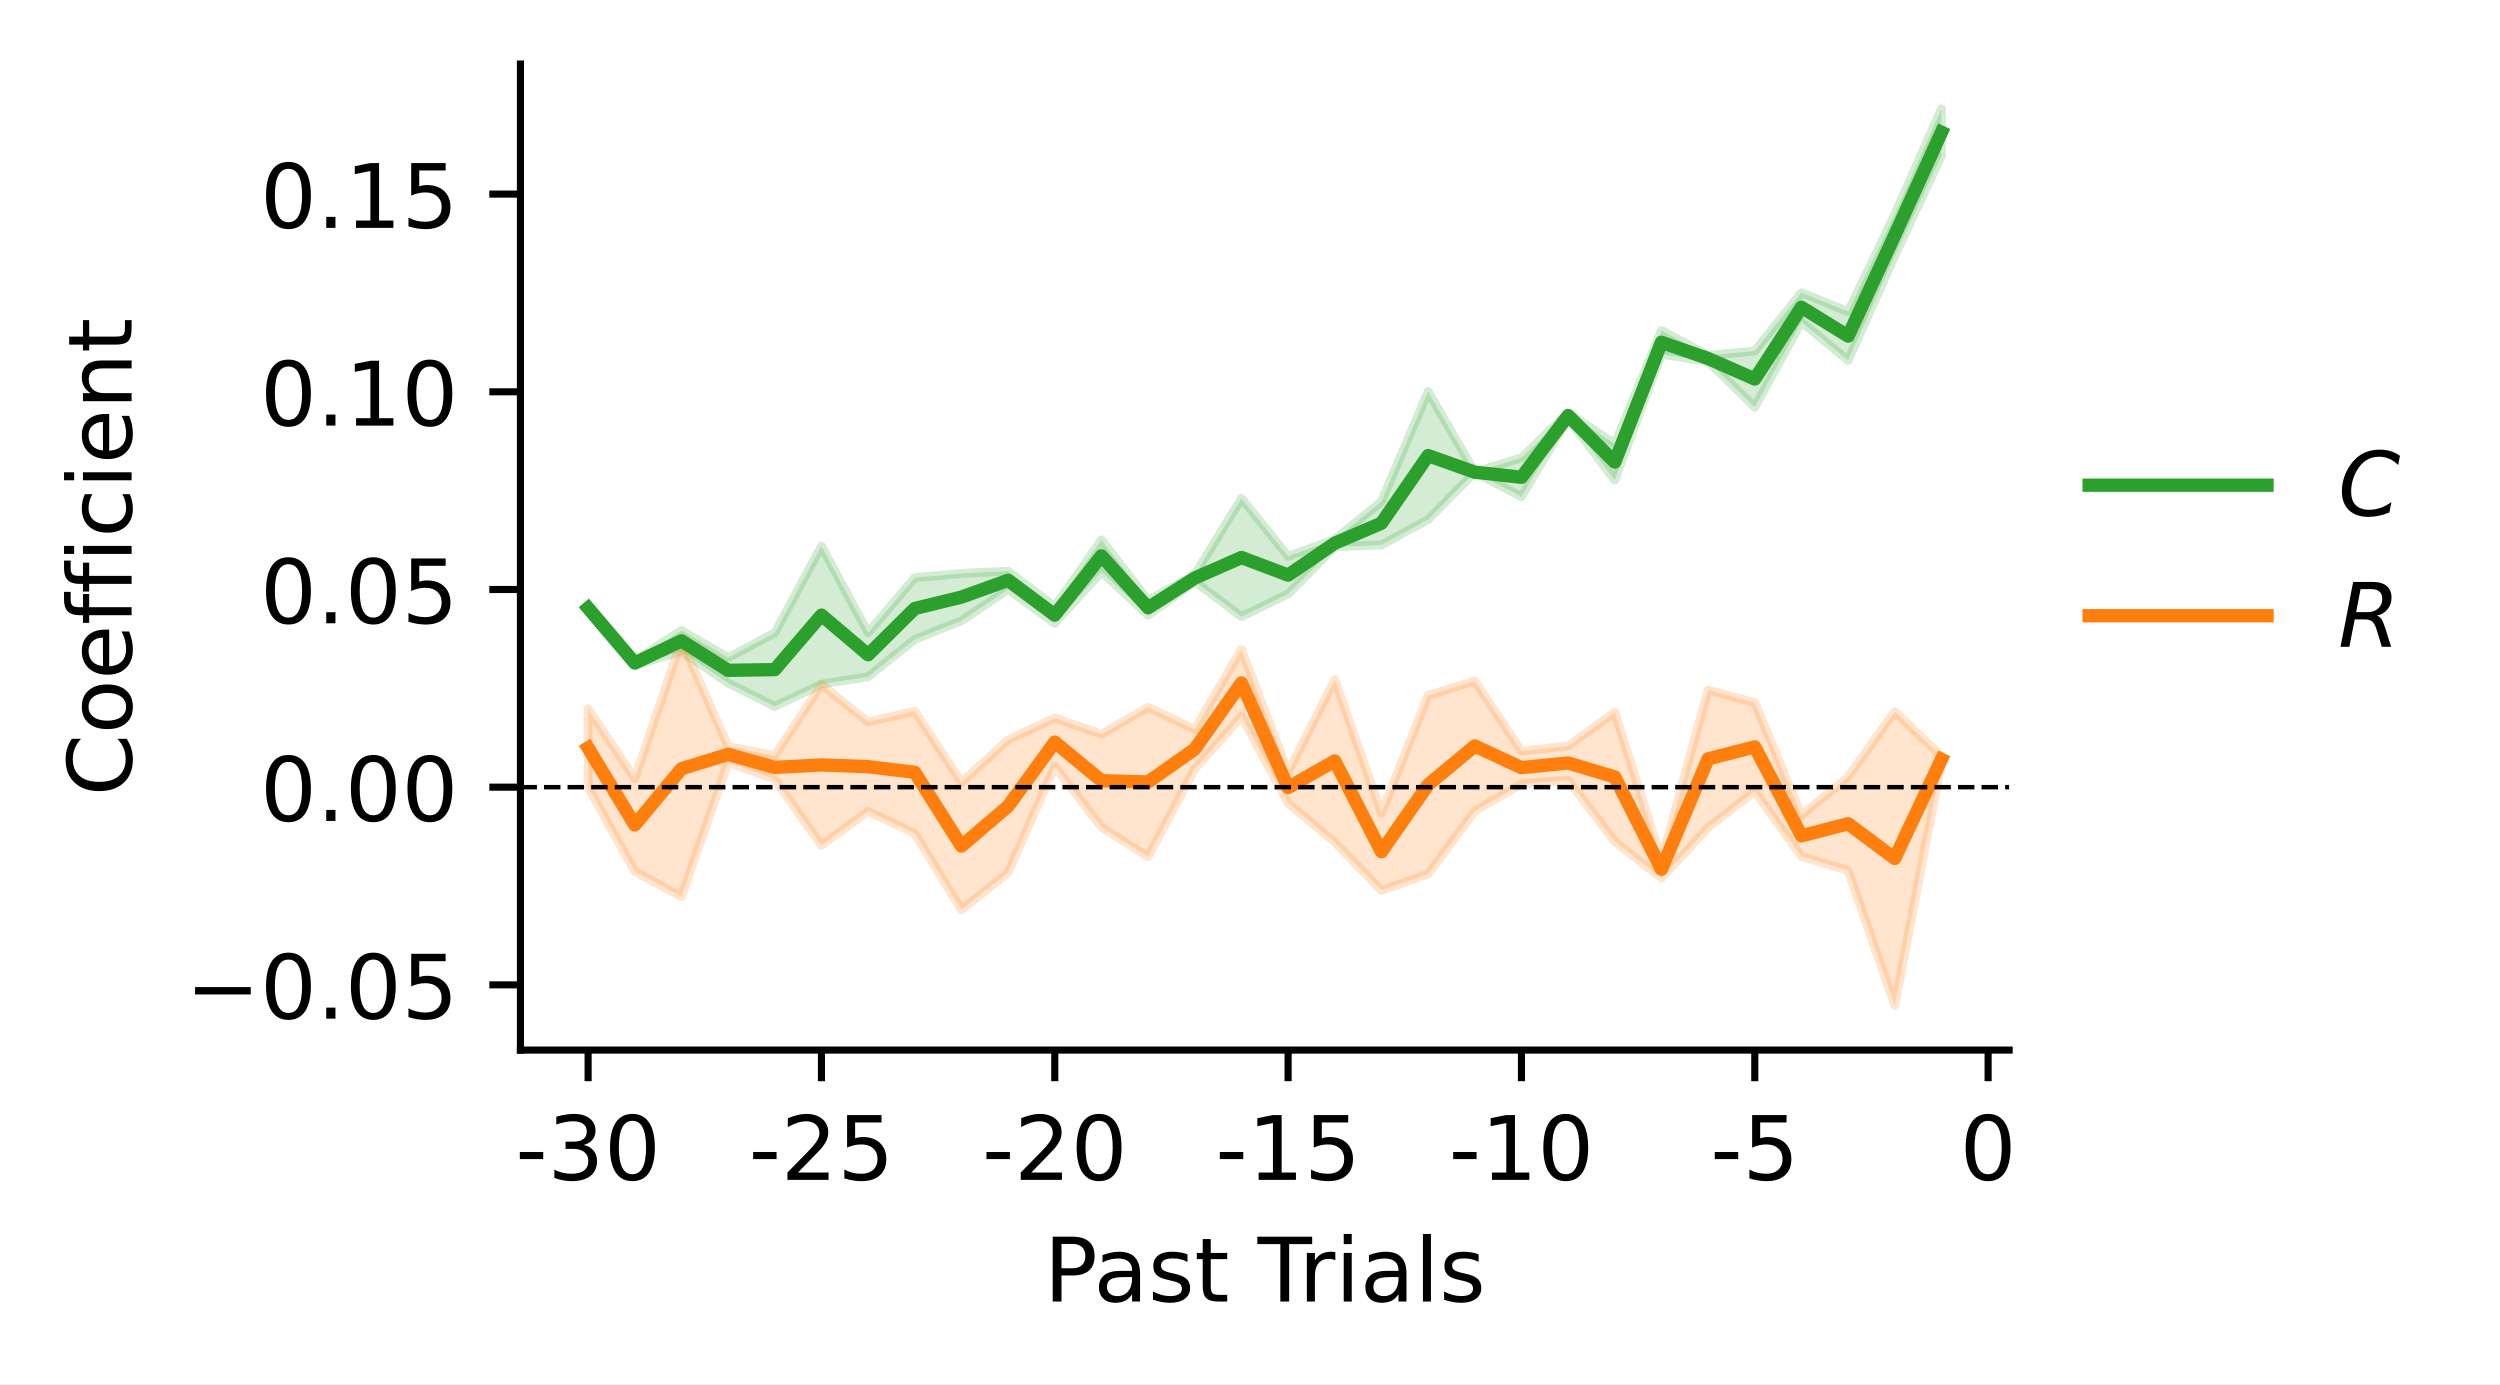
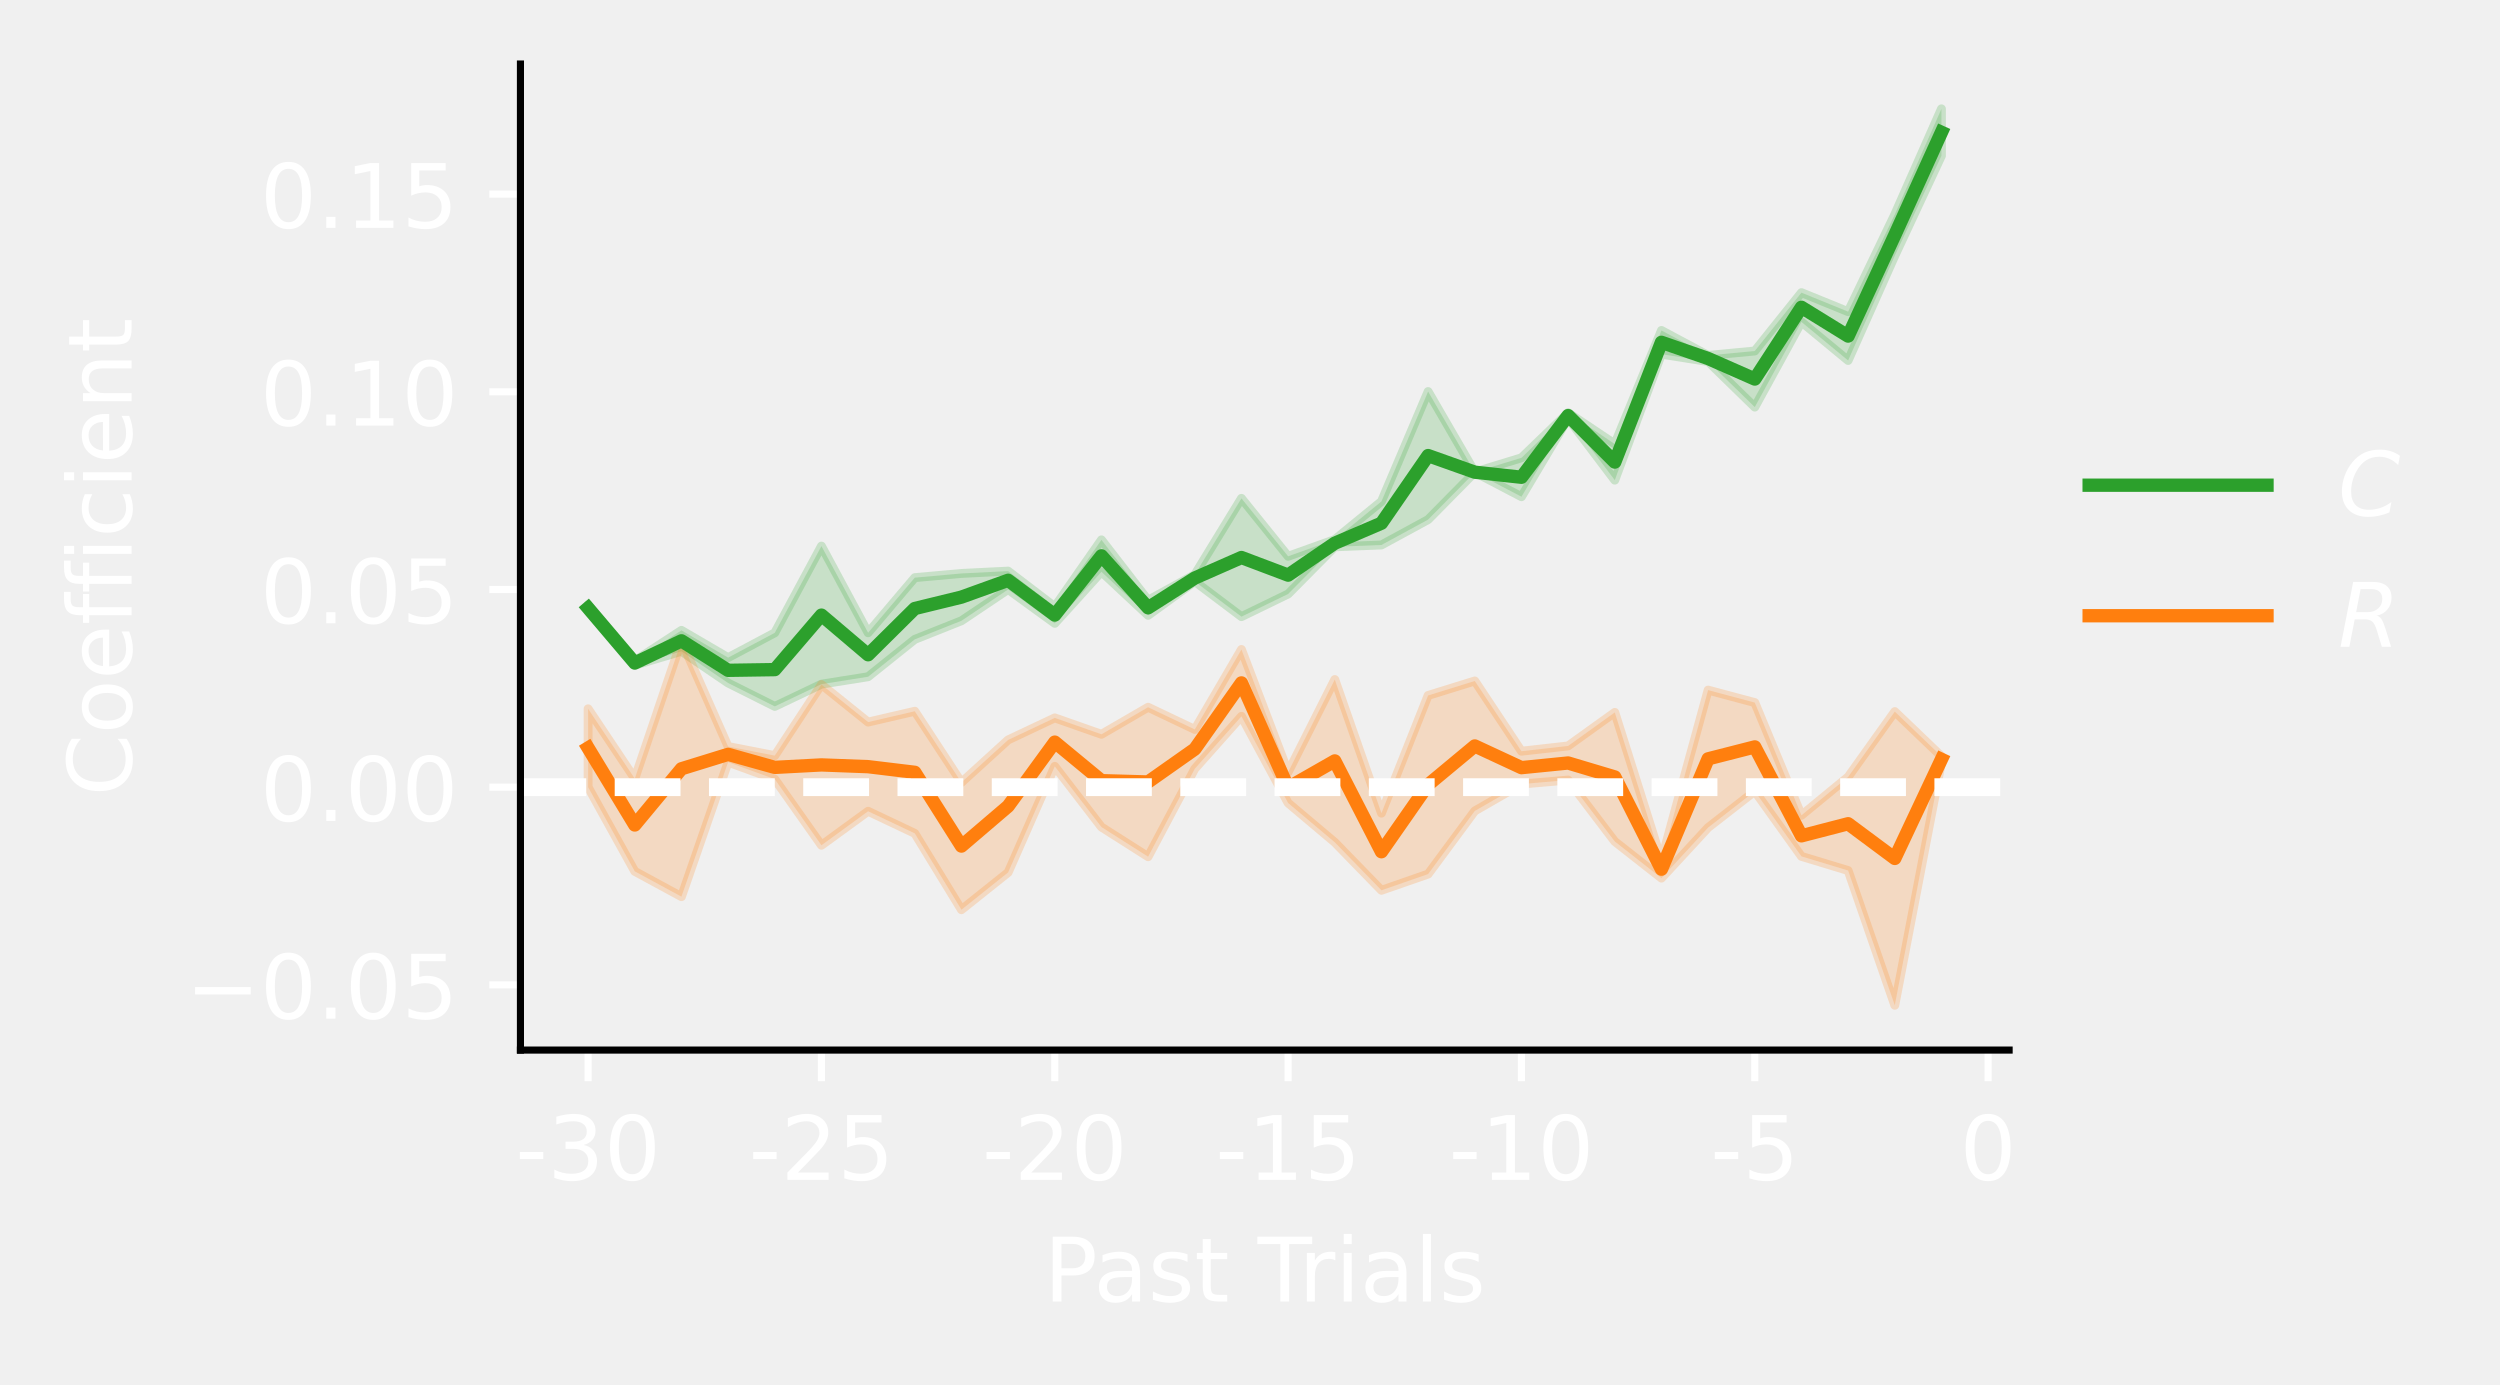
<svg xmlns="http://www.w3.org/2000/svg" xmlns:xlink="http://www.w3.org/1999/xlink" width="281.123pt" height="155.636pt" viewBox="0 0 281.123 155.636" version="1.1">
  <defs>
    <style type="text/css">*{stroke-linejoin: round; stroke-linecap: butt}</style>
  </defs>
  <g id="figure_1">
    <g id="patch_1">
-       <path d="M 0 155.636  L 281.123 155.636  L 281.123 0  L 0 0  z " style="fill: #ffffff" />
+       <path d="M 0 155.636  L 281.123 155.636  L 281.123 0  L 0 0  L 0 155.636  z " style="fill: none" />
    </g>
    <g id="axes_1">
      <g id="patch_2">
-         <path d="M 58.523 118.08  L 225.923 118.08  L 225.923 7.2  L 58.523 7.2  z " style="fill: #ffffff" />
+         <path d="M 58.523 118.08  L 225.923 118.08  L 225.923 7.2  L 58.523 7.2  L 58.523 118.08  z " style="fill: none" />
      </g>
      <g id="PolyCollection_1">
        <defs>
-           <path id="m5a5752c328" d="M 66.133 -87.628  L 66.133 -86.903  L 71.38 -80.831  L 76.628 -82.399  L 81.875 -78.831  L 87.123 -76.202  L 92.371 -78.703  L 97.618 -79.539  L 102.866 -83.739  L 108.114 -85.832  L 113.361 -89.352  L 118.609 -85.542  L 123.857 -91.337  L 129.104 -86.442  L 134.352 -90.251  L 139.6 -86.294  L 144.847 -88.844  L 150.095 -94.147  L 155.343 -94.354  L 160.59 -97.208  L 165.838 -102.527  L 171.086 -99.781  L 176.333 -108.583  L 181.581 -101.645  L 186.828 -115.811  L 192.076 -114.978  L 197.324 -109.86  L 202.571 -119.435  L 207.819 -115.101  L 213.067 -126.878  L 218.314 -138.117  L 218.314 -143.396  L 218.314 -143.396  L 213.067 -131.52  L 207.819 -120.591  L 202.571 -122.727  L 197.324 -116.168  L 192.076 -115.667  L 186.828 -118.476  L 181.581 -105.707  L 176.333 -109.225  L 171.086 -104.156  L 165.838 -102.552  L 160.59 -111.606  L 155.343 -99.252  L 150.095 -94.962  L 144.847 -93.082  L 139.6 -99.595  L 134.352 -91.019  L 129.104 -88.141  L 123.857 -94.928  L 118.609 -87.411  L 113.361 -91.416  L 108.114 -91.152  L 102.866 -90.679  L 97.618 -84.484  L 92.371 -94.228  L 87.123 -84.476  L 81.875 -81.686  L 76.628 -84.753  L 71.38 -81.331  L 66.133 -87.628  z " style="stroke: #2ca02c; stroke-opacity: 0.2" />
+           <path id="mff88e690e6" d="M 66.133 -87.628  L 66.133 -86.903  L 71.38 -80.831  L 76.628 -82.399  L 81.875 -78.831  L 87.123 -76.202  L 92.371 -78.703  L 97.618 -79.539  L 102.866 -83.739  L 108.114 -85.832  L 113.361 -89.352  L 118.609 -85.542  L 123.857 -91.337  L 129.104 -86.442  L 134.352 -90.251  L 139.6 -86.294  L 144.847 -88.844  L 150.095 -94.147  L 155.343 -94.354  L 160.59 -97.208  L 165.838 -102.527  L 171.086 -99.781  L 176.333 -108.583  L 181.581 -101.645  L 186.828 -115.811  L 192.076 -114.978  L 197.324 -109.86  L 202.571 -119.435  L 207.819 -115.101  L 213.067 -126.878  L 218.314 -138.117  L 218.314 -143.396  L 218.314 -143.396  L 213.067 -131.52  L 207.819 -120.591  L 202.571 -122.727  L 197.324 -116.168  L 192.076 -115.667  L 186.828 -118.476  L 181.581 -105.707  L 176.333 -109.225  L 171.086 -104.156  L 165.838 -102.552  L 160.59 -111.606  L 155.343 -99.252  L 150.095 -94.962  L 144.847 -93.082  L 139.6 -99.595  L 134.352 -91.019  L 129.104 -88.141  L 123.857 -94.928  L 118.609 -87.411  L 113.361 -91.416  L 108.114 -91.152  L 102.866 -90.679  L 97.618 -84.484  L 92.371 -94.228  L 87.123 -84.476  L 81.875 -81.686  L 76.628 -84.753  L 71.38 -81.331  L 66.133 -87.628  z " style="stroke: #2ca02c; stroke-opacity: 0.2" />
        </defs>
-         <g clip-path="url(#p2ff846830f)">
-           <use xlink:href="#m5a5752c328" x="0" y="155.636" style="fill: #2ca02c; fill-opacity: 0.2; stroke: #2ca02c; stroke-opacity: 0.2" />
+         <g clip-path="url(#p813f4a50d3)">
+           <use xlink:href="#mff88e690e6" x="0" y="155.636" style="fill: #2ca02c; fill-opacity: 0.2; stroke: #2ca02c; stroke-opacity: 0.2" />
        </g>
      </g>
      <g id="PolyCollection_2">
        <defs>
-           <path id="mf977d71ff2" d="M 66.133 -75.931  L 66.133 -67.124  L 71.38 -57.655  L 76.628 -54.807  L 81.875 -69.93  L 87.123 -68.021  L 92.371 -60.587  L 97.618 -64.41  L 102.866 -61.924  L 108.114 -53.342  L 113.361 -57.529  L 118.609 -69.458  L 123.857 -62.637  L 129.104 -59.301  L 134.352 -69.189  L 139.6 -75.085  L 144.847 -65.34  L 150.095 -60.92  L 155.343 -55.523  L 160.59 -57.349  L 165.838 -64.446  L 171.086 -67.466  L 176.333 -67.921  L 181.581 -61.015  L 186.828 -56.894  L 192.076 -62.576  L 197.324 -66.665  L 202.571 -59.339  L 207.819 -57.746  L 213.067 -42.596  L 218.314 -69.911  L 218.314 -70.59  L 218.314 -70.59  L 213.067 -75.618  L 207.819 -68.27  L 202.571 -63.957  L 197.324 -76.63  L 192.076 -78.034  L 186.828 -58.902  L 181.581 -75.526  L 176.333 -71.756  L 171.086 -71.163  L 165.838 -79.061  L 160.59 -77.433  L 155.343 -64.199  L 150.095 -79.221  L 144.847 -68.806  L 139.6 -82.6  L 134.352 -73.611  L 129.104 -76.107  L 123.857 -73.066  L 118.609 -74.91  L 113.361 -72.432  L 108.114 -67.651  L 102.866 -75.656  L 97.618 -74.438  L 92.371 -78.656  L 87.123 -70.667  L 81.875 -71.692  L 76.628 -83.57  L 71.38 -68.08  L 66.133 -75.931  z " style="stroke: #ff7f0e; stroke-opacity: 0.2" />
+           <path id="mdd619ddd92" d="M 66.133 -75.931  L 66.133 -67.124  L 71.38 -57.655  L 76.628 -54.807  L 81.875 -69.93  L 87.123 -68.021  L 92.371 -60.587  L 97.618 -64.41  L 102.866 -61.924  L 108.114 -53.342  L 113.361 -57.529  L 118.609 -69.458  L 123.857 -62.637  L 129.104 -59.301  L 134.352 -69.189  L 139.6 -75.085  L 144.847 -65.34  L 150.095 -60.92  L 155.343 -55.523  L 160.59 -57.349  L 165.838 -64.446  L 171.086 -67.466  L 176.333 -67.921  L 181.581 -61.015  L 186.828 -56.894  L 192.076 -62.576  L 197.324 -66.665  L 202.571 -59.339  L 207.819 -57.746  L 213.067 -42.596  L 218.314 -69.911  L 218.314 -70.59  L 218.314 -70.59  L 213.067 -75.618  L 207.819 -68.27  L 202.571 -63.957  L 197.324 -76.63  L 192.076 -78.034  L 186.828 -58.902  L 181.581 -75.526  L 176.333 -71.756  L 171.086 -71.163  L 165.838 -79.061  L 160.59 -77.433  L 155.343 -64.199  L 150.095 -79.221  L 144.847 -68.806  L 139.6 -82.6  L 134.352 -73.611  L 129.104 -76.107  L 123.857 -73.066  L 118.609 -74.91  L 113.361 -72.432  L 108.114 -67.651  L 102.866 -75.656  L 97.618 -74.438  L 92.371 -78.656  L 87.123 -70.667  L 81.875 -71.692  L 76.628 -83.57  L 71.38 -68.08  L 66.133 -75.931  z " style="stroke: #ff7f0e; stroke-opacity: 0.2" />
        </defs>
-         <g clip-path="url(#p2ff846830f)">
-           <use xlink:href="#mf977d71ff2" x="0" y="155.636" style="fill: #ff7f0e; fill-opacity: 0.2; stroke: #ff7f0e; stroke-opacity: 0.2" />
+         <g clip-path="url(#p813f4a50d3)">
+           <use xlink:href="#mdd619ddd92" x="0" y="155.636" style="fill: #ff7f0e; fill-opacity: 0.2; stroke: #ff7f0e; stroke-opacity: 0.2" />
        </g>
      </g>
      <g id="matplotlib.axis_1">
        <g id="xtick_1">
          <g id="line2d_1">
            <defs>
-               <path id="mdc3b25aed7" d="M 0 0  L 0 3.5  " style="stroke: #000000; stroke-width: 0.8" />
-             </defs>
-             <g>
-               <use xlink:href="#mdc3b25aed7" x="66.133" y="118.08" style="stroke: #000000; stroke-width: 0.8" />
+               <path id="m0267d25638" d="M 0 0  L 0 3.5  " style="stroke: #ffffff; stroke-width: 0.8" />
+             </defs>
+             <g>
+               <use xlink:href="#m0267d25638" x="66.133" y="118.08" style="fill: #ffffff; stroke: #ffffff; stroke-width: 0.8" />
            </g>
          </g>
          <g id="text_1">
-             <g transform="translate(57.96612 132.6784) scale(0.1 -0.1)">
+             <g style="fill: #ffffff" transform="translate(57.96612 132.6784) scale(0.1 -0.1)">
              <defs>
                <path id="DejaVuSans-2d" d="M 313 2009  L 1997 2009  L 1997 1497  L 313 1497  L 313 2009  z " transform="scale(0.015625)" />
                <path id="DejaVuSans-33" d="M 2597 2516  Q 3050 2419 3304 2112  Q 3559 1806 3559 1356  Q 3559 666 3084 287  Q 2609 -91 1734 -91  Q 1441 -91 1130 -33  Q 819 25 488 141  L 488 750  Q 750 597 1062 519  Q 1375 441 1716 441  Q 2309 441 2620 675  Q 2931 909 2931 1356  Q 2931 1769 2642 2001  Q 2353 2234 1838 2234  L 1294 2234  L 1294 2753  L 1863 2753  Q 2328 2753 2575 2939  Q 2822 3125 2822 3475  Q 2822 3834 2567 4026  Q 2313 4219 1838 4219  Q 1578 4219 1281 4162  Q 984 4106 628 3988  L 628 4550  Q 988 4650 1302 4700  Q 1616 4750 1894 4750  Q 2613 4750 3031 4423  Q 3450 4097 3450 3541  Q 3450 3153 3228 2886  Q 3006 2619 2597 2516  z " transform="scale(0.015625)" />
                <path id="DejaVuSans-30" d="M 2034 4250  Q 1547 4250 1301 3770  Q 1056 3291 1056 2328  Q 1056 1369 1301 889  Q 1547 409 2034 409  Q 2525 409 2770 889  Q 3016 1369 3016 2328  Q 3016 3291 2770 3770  Q 2525 4250 2034 4250  z M 2034 4750  Q 2819 4750 3233 4129  Q 3647 3509 3647 2328  Q 3647 1150 3233 529  Q 2819 -91 2034 -91  Q 1250 -91 836 529  Q 422 1150 422 2328  Q 422 3509 836 4129  Q 1250 4750 2034 4750  z " transform="scale(0.015625)" />
              </defs>
              <use xlink:href="#DejaVuSans-2d" />
              <use xlink:href="#DejaVuSans-33" x="36.084" />
              <use xlink:href="#DejaVuSans-30" x="99.707" />
            </g>
          </g>
        </g>
        <g id="xtick_2">
          <g id="line2d_2">
            <g>
-               <use xlink:href="#mdc3b25aed7" x="92.371" y="118.08" style="stroke: #000000; stroke-width: 0.8" />
+               <use xlink:href="#m0267d25638" x="92.371" y="118.08" style="fill: #ffffff; stroke: #ffffff; stroke-width: 0.8" />
            </g>
          </g>
          <g id="text_2">
-             <g transform="translate(84.20437 132.6784) scale(0.1 -0.1)">
+             <g style="fill: #ffffff" transform="translate(84.20437 132.6784) scale(0.1 -0.1)">
              <defs>
                <path id="DejaVuSans-32" d="M 1228 531  L 3431 531  L 3431 0  L 469 0  L 469 531  Q 828 903 1448 1529  Q 2069 2156 2228 2338  Q 2531 2678 2651 2914  Q 2772 3150 2772 3378  Q 2772 3750 2511 3984  Q 2250 4219 1831 4219  Q 1534 4219 1204 4116  Q 875 4013 500 3803  L 500 4441  Q 881 4594 1212 4672  Q 1544 4750 1819 4750  Q 2544 4750 2975 4387  Q 3406 4025 3406 3419  Q 3406 3131 3298 2873  Q 3191 2616 2906 2266  Q 2828 2175 2409 1742  Q 1991 1309 1228 531  z " transform="scale(0.015625)" />
                <path id="DejaVuSans-35" d="M 691 4666  L 3169 4666  L 3169 4134  L 1269 4134  L 1269 2991  Q 1406 3038 1543 3061  Q 1681 3084 1819 3084  Q 2600 3084 3056 2656  Q 3513 2228 3513 1497  Q 3513 744 3044 326  Q 2575 -91 1722 -91  Q 1428 -91 1123 -41  Q 819 9 494 109  L 494 744  Q 775 591 1075 516  Q 1375 441 1709 441  Q 2250 441 2565 725  Q 2881 1009 2881 1497  Q 2881 1984 2565 2268  Q 2250 2553 1709 2553  Q 1456 2553 1204 2497  Q 953 2441 691 2322  L 691 4666  z " transform="scale(0.015625)" />
              </defs>
              <use xlink:href="#DejaVuSans-2d" />
              <use xlink:href="#DejaVuSans-32" x="36.084" />
              <use xlink:href="#DejaVuSans-35" x="99.707" />
            </g>
          </g>
        </g>
        <g id="xtick_3">
          <g id="line2d_3">
            <g>
-               <use xlink:href="#mdc3b25aed7" x="118.609" y="118.08" style="stroke: #000000; stroke-width: 0.8" />
+               <use xlink:href="#m0267d25638" x="118.609" y="118.08" style="fill: #ffffff; stroke: #ffffff; stroke-width: 0.8" />
            </g>
          </g>
          <g id="text_3">
-             <g transform="translate(110.4426 132.6784) scale(0.1 -0.1)">
+             <g style="fill: #ffffff" transform="translate(110.4426 132.6784) scale(0.1 -0.1)">
              <use xlink:href="#DejaVuSans-2d" />
              <use xlink:href="#DejaVuSans-32" x="36.084" />
              <use xlink:href="#DejaVuSans-30" x="99.707" />
            </g>
          </g>
        </g>
        <g id="xtick_4">
          <g id="line2d_4">
            <g>
-               <use xlink:href="#mdc3b25aed7" x="144.847" y="118.08" style="stroke: #000000; stroke-width: 0.8" />
+               <use xlink:href="#m0267d25638" x="144.847" y="118.08" style="fill: #ffffff; stroke: #ffffff; stroke-width: 0.8" />
            </g>
          </g>
          <g id="text_4">
-             <g transform="translate(136.6809 132.6784) scale(0.1 -0.1)">
+             <g style="fill: #ffffff" transform="translate(136.6809 132.6784) scale(0.1 -0.1)">
              <defs>
                <path id="DejaVuSans-31" d="M 794 531  L 1825 531  L 1825 4091  L 703 3866  L 703 4441  L 1819 4666  L 2450 4666  L 2450 531  L 3481 531  L 3481 0  L 794 0  L 794 531  z " transform="scale(0.015625)" />
              </defs>
              <use xlink:href="#DejaVuSans-2d" />
              <use xlink:href="#DejaVuSans-31" x="36.084" />
              <use xlink:href="#DejaVuSans-35" x="99.707" />
            </g>
          </g>
        </g>
        <g id="xtick_5">
          <g id="line2d_5">
            <g>
-               <use xlink:href="#mdc3b25aed7" x="171.086" y="118.08" style="stroke: #000000; stroke-width: 0.8" />
+               <use xlink:href="#m0267d25638" x="171.086" y="118.08" style="fill: #ffffff; stroke: #ffffff; stroke-width: 0.8" />
            </g>
          </g>
          <g id="text_5">
-             <g transform="translate(162.9191 132.6784) scale(0.1 -0.1)">
+             <g style="fill: #ffffff" transform="translate(162.9191 132.6784) scale(0.1 -0.1)">
              <use xlink:href="#DejaVuSans-2d" />
              <use xlink:href="#DejaVuSans-31" x="36.084" />
              <use xlink:href="#DejaVuSans-30" x="99.707" />
            </g>
          </g>
        </g>
        <g id="xtick_6">
          <g id="line2d_6">
            <g>
-               <use xlink:href="#mdc3b25aed7" x="197.324" y="118.08" style="stroke: #000000; stroke-width: 0.8" />
+               <use xlink:href="#m0267d25638" x="197.324" y="118.08" style="fill: #ffffff; stroke: #ffffff; stroke-width: 0.8" />
            </g>
          </g>
          <g id="text_6">
-             <g transform="translate(192.3386 132.6784) scale(0.1 -0.1)">
+             <g style="fill: #ffffff" transform="translate(192.3386 132.6784) scale(0.1 -0.1)">
              <use xlink:href="#DejaVuSans-2d" />
              <use xlink:href="#DejaVuSans-35" x="36.084" />
            </g>
          </g>
        </g>
        <g id="xtick_7">
          <g id="line2d_7">
            <g>
-               <use xlink:href="#mdc3b25aed7" x="223.562" y="118.08" style="stroke: #000000; stroke-width: 0.8" />
+               <use xlink:href="#m0267d25638" x="223.562" y="118.08" style="fill: #ffffff; stroke: #ffffff; stroke-width: 0.8" />
            </g>
          </g>
          <g id="text_7">
-             <g transform="translate(220.3807 132.6784) scale(0.1 -0.1)">
+             <g style="fill: #ffffff" transform="translate(220.3807 132.6784) scale(0.1 -0.1)">
              <use xlink:href="#DejaVuSans-30" />
            </g>
          </g>
        </g>
        <g id="text_8">
-           <g transform="translate(117.3969 146.3566) scale(0.1 -0.1)">
+           <g style="fill: #ffffff" transform="translate(117.3969 146.3566) scale(0.1 -0.1)">
            <defs>
              <path id="DejaVuSans-50" d="M 1259 4147  L 1259 2394  L 2053 2394  Q 2494 2394 2734 2622  Q 2975 2850 2975 3272  Q 2975 3691 2734 3919  Q 2494 4147 2053 4147  L 1259 4147  z M 628 4666  L 2053 4666  Q 2838 4666 3239 4311  Q 3641 3956 3641 3272  Q 3641 2581 3239 2228  Q 2838 1875 2053 1875  L 1259 1875  L 1259 0  L 628 0  L 628 4666  z " transform="scale(0.015625)" />
              <path id="DejaVuSans-61" d="M 2194 1759  Q 1497 1759 1228 1600  Q 959 1441 959 1056  Q 959 750 1161 570  Q 1363 391 1709 391  Q 2188 391 2477 730  Q 2766 1069 2766 1631  L 2766 1759  L 2194 1759  z M 3341 1997  L 3341 0  L 2766 0  L 2766 531  Q 2569 213 2275 61  Q 1981 -91 1556 -91  Q 1019 -91 701 211  Q 384 513 384 1019  Q 384 1609 779 1909  Q 1175 2209 1959 2209  L 2766 2209  L 2766 2266  Q 2766 2663 2505 2880  Q 2244 3097 1772 3097  Q 1472 3097 1187 3025  Q 903 2953 641 2809  L 641 3341  Q 956 3463 1253 3523  Q 1550 3584 1831 3584  Q 2591 3584 2966 3190  Q 3341 2797 3341 1997  z " transform="scale(0.015625)" />
              <path id="DejaVuSans-73" d="M 2834 3397  L 2834 2853  Q 2591 2978 2328 3040  Q 2066 3103 1784 3103  Q 1356 3103 1142 2972  Q 928 2841 928 2578  Q 928 2378 1081 2264  Q 1234 2150 1697 2047  L 1894 2003  Q 2506 1872 2764 1633  Q 3022 1394 3022 966  Q 3022 478 2636 193  Q 2250 -91 1575 -91  Q 1294 -91 989 -36  Q 684 19 347 128  L 347 722  Q 666 556 975 473  Q 1284 391 1588 391  Q 1994 391 2212 530  Q 2431 669 2431 922  Q 2431 1156 2273 1281  Q 2116 1406 1581 1522  L 1381 1569  Q 847 1681 609 1914  Q 372 2147 372 2553  Q 372 3047 722 3315  Q 1072 3584 1716 3584  Q 2034 3584 2315 3537  Q 2597 3491 2834 3397  z " transform="scale(0.015625)" />
              <path id="DejaVuSans-74" d="M 1172 4494  L 1172 3500  L 2356 3500  L 2356 3053  L 1172 3053  L 1172 1153  Q 1172 725 1289 603  Q 1406 481 1766 481  L 2356 481  L 2356 0  L 1766 0  Q 1100 0 847 248  Q 594 497 594 1153  L 594 3053  L 172 3053  L 172 3500  L 594 3500  L 594 4494  L 1172 4494  z " transform="scale(0.015625)" />
              <path id="DejaVuSans-20" transform="scale(0.015625)" />
              <path id="DejaVuSans-54" d="M -19 4666  L 3928 4666  L 3928 4134  L 2272 4134  L 2272 0  L 1638 0  L 1638 4134  L -19 4134  L -19 4666  z " transform="scale(0.015625)" />
              <path id="DejaVuSans-72" d="M 2631 2963  Q 2534 3019 2420 3045  Q 2306 3072 2169 3072  Q 1681 3072 1420 2755  Q 1159 2438 1159 1844  L 1159 0  L 581 0  L 581 3500  L 1159 3500  L 1159 2956  Q 1341 3275 1631 3429  Q 1922 3584 2338 3584  Q 2397 3584 2469 3576  Q 2541 3569 2628 3553  L 2631 2963  z " transform="scale(0.015625)" />
              <path id="DejaVuSans-69" d="M 603 3500  L 1178 3500  L 1178 0  L 603 0  L 603 3500  z M 603 4863  L 1178 4863  L 1178 4134  L 603 4134  L 603 4863  z " transform="scale(0.015625)" />
              <path id="DejaVuSans-6c" d="M 603 4863  L 1178 4863  L 1178 0  L 603 0  L 603 4863  z " transform="scale(0.015625)" />
            </defs>
            <use xlink:href="#DejaVuSans-50" />
            <use xlink:href="#DejaVuSans-61" x="55.803" />
            <use xlink:href="#DejaVuSans-73" x="117.082" />
            <use xlink:href="#DejaVuSans-74" x="169.182" />
            <use xlink:href="#DejaVuSans-20" x="208.391" />
            <use xlink:href="#DejaVuSans-54" x="240.178" />
            <use xlink:href="#DejaVuSans-72" x="286.512" />
            <use xlink:href="#DejaVuSans-69" x="327.625" />
            <use xlink:href="#DejaVuSans-61" x="355.408" />
            <use xlink:href="#DejaVuSans-6c" x="416.688" />
            <use xlink:href="#DejaVuSans-73" x="444.471" />
          </g>
        </g>
      </g>
      <g id="matplotlib.axis_2">
        <g id="ytick_1">
          <g id="line2d_8">
            <defs>
-               <path id="m33bacaec1f" d="M 0 0  L -3.5 0  " style="stroke: #000000; stroke-width: 0.8" />
-             </defs>
-             <g>
-               <use xlink:href="#m33bacaec1f" x="58.523" y="110.747" style="stroke: #000000; stroke-width: 0.8" />
+               <path id="medcf162293" d="M 0 0  L -3.5 0  " style="stroke: #ffffff; stroke-width: 0.8" />
+             </defs>
+             <g>
+               <use xlink:href="#medcf162293" x="58.523" y="110.747" style="fill: #ffffff; stroke: #ffffff; stroke-width: 0.8" />
            </g>
          </g>
          <g id="text_9">
-             <g transform="translate(20.87813 114.5459) scale(0.1 -0.1)">
+             <g style="fill: #ffffff" transform="translate(20.87813 114.5459) scale(0.1 -0.1)">
              <defs>
                <path id="DejaVuSans-2212" d="M 678 2272  L 4684 2272  L 4684 1741  L 678 1741  L 678 2272  z " transform="scale(0.015625)" />
                <path id="DejaVuSans-2e" d="M 684 794  L 1344 794  L 1344 0  L 684 0  L 684 794  z " transform="scale(0.015625)" />
              </defs>
              <use xlink:href="#DejaVuSans-2212" />
              <use xlink:href="#DejaVuSans-30" x="83.789" />
              <use xlink:href="#DejaVuSans-2e" x="147.412" />
              <use xlink:href="#DejaVuSans-30" x="179.199" />
              <use xlink:href="#DejaVuSans-35" x="242.822" />
            </g>
          </g>
        </g>
        <g id="ytick_2">
          <g id="line2d_9">
            <g>
-               <use xlink:href="#m33bacaec1f" x="58.523" y="88.517" style="stroke: #000000; stroke-width: 0.8" />
+               <use xlink:href="#medcf162293" x="58.523" y="88.517" style="fill: #ffffff; stroke: #ffffff; stroke-width: 0.8" />
            </g>
          </g>
          <g id="text_10">
-             <g transform="translate(29.25781 92.31597) scale(0.1 -0.1)">
+             <g style="fill: #ffffff" transform="translate(29.25781 92.31597) scale(0.1 -0.1)">
              <use xlink:href="#DejaVuSans-30" />
              <use xlink:href="#DejaVuSans-2e" x="63.623" />
              <use xlink:href="#DejaVuSans-30" x="95.41" />
              <use xlink:href="#DejaVuSans-30" x="159.033" />
            </g>
          </g>
        </g>
        <g id="ytick_3">
          <g id="line2d_10">
            <g>
-               <use xlink:href="#m33bacaec1f" x="58.523" y="66.287" style="stroke: #000000; stroke-width: 0.8" />
+               <use xlink:href="#medcf162293" x="58.523" y="66.287" style="fill: #ffffff; stroke: #ffffff; stroke-width: 0.8" />
            </g>
          </g>
          <g id="text_11">
-             <g transform="translate(29.25781 70.08603) scale(0.1 -0.1)">
+             <g style="fill: #ffffff" transform="translate(29.25781 70.08603) scale(0.1 -0.1)">
              <use xlink:href="#DejaVuSans-30" />
              <use xlink:href="#DejaVuSans-2e" x="63.623" />
              <use xlink:href="#DejaVuSans-30" x="95.41" />
              <use xlink:href="#DejaVuSans-35" x="159.033" />
            </g>
          </g>
        </g>
        <g id="ytick_4">
          <g id="line2d_11">
            <g>
-               <use xlink:href="#m33bacaec1f" x="58.523" y="44.057" style="stroke: #000000; stroke-width: 0.8" />
+               <use xlink:href="#medcf162293" x="58.523" y="44.057" style="fill: #ffffff; stroke: #ffffff; stroke-width: 0.8" />
            </g>
          </g>
          <g id="text_12">
-             <g transform="translate(29.25781 47.85609) scale(0.1 -0.1)">
+             <g style="fill: #ffffff" transform="translate(29.25781 47.85609) scale(0.1 -0.1)">
              <use xlink:href="#DejaVuSans-30" />
              <use xlink:href="#DejaVuSans-2e" x="63.623" />
              <use xlink:href="#DejaVuSans-31" x="95.41" />
              <use xlink:href="#DejaVuSans-30" x="159.033" />
            </g>
          </g>
        </g>
        <g id="ytick_5">
          <g id="line2d_12">
            <g>
-               <use xlink:href="#m33bacaec1f" x="58.523" y="21.827" style="stroke: #000000; stroke-width: 0.8" />
+               <use xlink:href="#medcf162293" x="58.523" y="21.827" style="fill: #ffffff; stroke: #ffffff; stroke-width: 0.8" />
            </g>
          </g>
          <g id="text_13">
-             <g transform="translate(29.25781 25.62615) scale(0.1 -0.1)">
+             <g style="fill: #ffffff" transform="translate(29.25781 25.62615) scale(0.1 -0.1)">
              <use xlink:href="#DejaVuSans-30" />
              <use xlink:href="#DejaVuSans-2e" x="63.623" />
              <use xlink:href="#DejaVuSans-31" x="95.41" />
              <use xlink:href="#DejaVuSans-35" x="159.033" />
            </g>
          </g>
        </g>
        <g id="text_14">
-           <g transform="translate(14.79844 89.52047) rotate(-90) scale(0.1 -0.1)">
+           <g style="fill: #ffffff" transform="translate(14.79844 89.52047) rotate(-90) scale(0.1 -0.1)">
            <defs>
              <path id="DejaVuSans-43" d="M 4122 4306  L 4122 3641  Q 3803 3938 3442 4084  Q 3081 4231 2675 4231  Q 1875 4231 1450 3742  Q 1025 3253 1025 2328  Q 1025 1406 1450 917  Q 1875 428 2675 428  Q 3081 428 3442 575  Q 3803 722 4122 1019  L 4122 359  Q 3791 134 3420 21  Q 3050 -91 2638 -91  Q 1578 -91 968 557  Q 359 1206 359 2328  Q 359 3453 968 4101  Q 1578 4750 2638 4750  Q 3056 4750 3426 4639  Q 3797 4528 4122 4306  z " transform="scale(0.015625)" />
              <path id="DejaVuSans-6f" d="M 1959 3097  Q 1497 3097 1228 2736  Q 959 2375 959 1747  Q 959 1119 1226 758  Q 1494 397 1959 397  Q 2419 397 2687 759  Q 2956 1122 2956 1747  Q 2956 2369 2687 2733  Q 2419 3097 1959 3097  z M 1959 3584  Q 2709 3584 3137 3096  Q 3566 2609 3566 1747  Q 3566 888 3137 398  Q 2709 -91 1959 -91  Q 1206 -91 779 398  Q 353 888 353 1747  Q 353 2609 779 3096  Q 1206 3584 1959 3584  z " transform="scale(0.015625)" />
              <path id="DejaVuSans-65" d="M 3597 1894  L 3597 1613  L 953 1613  Q 991 1019 1311 708  Q 1631 397 2203 397  Q 2534 397 2845 478  Q 3156 559 3463 722  L 3463 178  Q 3153 47 2828 -22  Q 2503 -91 2169 -91  Q 1331 -91 842 396  Q 353 884 353 1716  Q 353 2575 817 3079  Q 1281 3584 2069 3584  Q 2775 3584 3186 3129  Q 3597 2675 3597 1894  z M 3022 2063  Q 3016 2534 2758 2815  Q 2500 3097 2075 3097  Q 1594 3097 1305 2825  Q 1016 2553 972 2059  L 3022 2063  z " transform="scale(0.015625)" />
              <path id="DejaVuSans-66" d="M 2375 4863  L 2375 4384  L 1825 4384  Q 1516 4384 1395 4259  Q 1275 4134 1275 3809  L 1275 3500  L 2222 3500  L 2222 3053  L 1275 3053  L 1275 0  L 697 0  L 697 3053  L 147 3053  L 147 3500  L 697 3500  L 697 3744  Q 697 4328 969 4595  Q 1241 4863 1831 4863  L 2375 4863  z " transform="scale(0.015625)" />
              <path id="DejaVuSans-63" d="M 3122 3366  L 3122 2828  Q 2878 2963 2633 3030  Q 2388 3097 2138 3097  Q 1578 3097 1268 2742  Q 959 2388 959 1747  Q 959 1106 1268 751  Q 1578 397 2138 397  Q 2388 397 2633 464  Q 2878 531 3122 666  L 3122 134  Q 2881 22 2623 -34  Q 2366 -91 2075 -91  Q 1284 -91 818 406  Q 353 903 353 1747  Q 353 2603 823 3093  Q 1294 3584 2113 3584  Q 2378 3584 2631 3529  Q 2884 3475 3122 3366  z " transform="scale(0.015625)" />
              <path id="DejaVuSans-6e" d="M 3513 2113  L 3513 0  L 2938 0  L 2938 2094  Q 2938 2591 2744 2837  Q 2550 3084 2163 3084  Q 1697 3084 1428 2787  Q 1159 2491 1159 1978  L 1159 0  L 581 0  L 581 3500  L 1159 3500  L 1159 2956  Q 1366 3272 1645 3428  Q 1925 3584 2291 3584  Q 2894 3584 3203 3211  Q 3513 2838 3513 2113  z " transform="scale(0.015625)" />
            </defs>
            <use xlink:href="#DejaVuSans-43" />
            <use xlink:href="#DejaVuSans-6f" x="69.824" />
            <use xlink:href="#DejaVuSans-65" x="131.006" />
            <use xlink:href="#DejaVuSans-66" x="192.529" />
            <use xlink:href="#DejaVuSans-66" x="227.734" />
            <use xlink:href="#DejaVuSans-69" x="262.939" />
            <use xlink:href="#DejaVuSans-63" x="290.723" />
            <use xlink:href="#DejaVuSans-69" x="345.703" />
            <use xlink:href="#DejaVuSans-65" x="373.486" />
            <use xlink:href="#DejaVuSans-6e" x="435.01" />
            <use xlink:href="#DejaVuSans-74" x="498.389" />
          </g>
        </g>
      </g>
      <g id="line2d_13">
-         <path d="M 66.133 68.371  L 71.38 74.555  L 76.628 72.06  L 81.875 75.378  L 87.123 75.298  L 92.371 69.171  L 97.618 73.625  L 102.866 68.427  L 108.114 67.144  L 113.361 65.252  L 118.609 69.16  L 123.857 62.504  L 129.104 68.345  L 134.352 65.001  L 139.6 62.692  L 144.847 64.673  L 150.095 61.082  L 155.343 58.833  L 160.59 51.229  L 165.838 53.097  L 171.086 53.668  L 176.333 46.732  L 181.581 51.96  L 186.828 38.493  L 192.076 40.313  L 197.324 42.622  L 202.571 34.555  L 207.819 37.79  L 213.067 26.437  L 218.314 14.88  " clip-path="url(#p2ff846830f)" style="fill: none; stroke: #2ca02c; stroke-width: 1.5; stroke-linecap: square" />
+         <path d="M 66.133 68.371  L 71.38 74.555  L 76.628 72.06  L 81.875 75.378  L 87.123 75.298  L 92.371 69.171  L 97.618 73.625  L 102.866 68.427  L 108.114 67.144  L 113.361 65.252  L 118.609 69.16  L 123.857 62.504  L 129.104 68.345  L 134.352 65.001  L 139.6 62.692  L 144.847 64.673  L 150.095 61.082  L 155.343 58.833  L 160.59 51.229  L 165.838 53.097  L 171.086 53.668  L 176.333 46.732  L 181.581 51.96  L 186.828 38.493  L 192.076 40.313  L 197.324 42.622  L 202.571 34.555  L 207.819 37.79  L 213.067 26.437  L 218.314 14.88  " clip-path="url(#p813f4a50d3)" style="fill: none; stroke: #2ca02c; stroke-width: 1.5; stroke-linecap: square" />
      </g>
      <g id="line2d_14">
-         <path d="M 66.133 84.109  L 71.38 92.769  L 76.628 86.448  L 81.875 84.825  L 87.123 86.292  L 92.371 86.014  L 97.618 86.212  L 102.866 86.846  L 108.114 95.14  L 113.361 90.656  L 118.609 83.452  L 123.857 87.785  L 129.104 87.932  L 134.352 84.236  L 139.6 76.794  L 144.847 88.563  L 150.095 85.566  L 155.343 95.775  L 160.59 88.245  L 165.838 83.883  L 171.086 86.322  L 176.333 85.797  L 181.581 87.366  L 186.828 97.738  L 192.076 85.331  L 197.324 83.989  L 202.571 93.988  L 207.819 92.628  L 213.067 96.529  L 218.314 85.386  " clip-path="url(#p2ff846830f)" style="fill: none; stroke: #ff7f0e; stroke-width: 1.5; stroke-linecap: square" />
+         <path d="M 66.133 84.109  L 71.38 92.769  L 76.628 86.448  L 81.875 84.825  L 87.123 86.292  L 92.371 86.014  L 97.618 86.212  L 102.866 86.846  L 108.114 95.14  L 113.361 90.656  L 118.609 83.452  L 123.857 87.785  L 129.104 87.932  L 134.352 84.236  L 139.6 76.794  L 144.847 88.563  L 150.095 85.566  L 155.343 95.775  L 160.59 88.245  L 165.838 83.883  L 171.086 86.322  L 176.333 85.797  L 181.581 87.366  L 186.828 97.738  L 192.076 85.331  L 197.324 83.989  L 202.571 93.988  L 207.819 92.628  L 213.067 96.529  L 218.314 85.386  " clip-path="url(#p813f4a50d3)" style="fill: none; stroke: #ff7f0e; stroke-width: 1.5; stroke-linecap: square" />
      </g>
      <g id="line2d_15">
-         <path d="M 58.523 88.517  L 225.923 88.517  " clip-path="url(#p2ff846830f)" style="fill: none; stroke-dasharray: 1.85,0.8; stroke-dashoffset: 0; stroke: #000000; stroke-width: 0.5" />
+         <path d="M 58.523 88.517  L 225.923 88.517  " clip-path="url(#p813f4a50d3)" style="fill: none; stroke-dasharray: 7.4,3.2; stroke-dashoffset: 0; stroke: #ffffff; stroke-width: 2" />
      </g>
      <g id="patch_3">
        <path d="M 58.523 118.08  L 58.523 7.2  " style="fill: none; stroke: #000000; stroke-width: 0.8; stroke-linejoin: miter; stroke-linecap: square" />
      </g>
      <g id="patch_4">
        <path d="M 58.523 118.08  L 225.923 118.08  " style="fill: none; stroke: #000000; stroke-width: 0.8; stroke-linejoin: miter; stroke-linecap: square" />
      </g>
      <g id="legend_1">
        <g id="line2d_16">
          <path d="M 234.923 54.56  L 244.923 54.56  L 254.923 54.56  " style="fill: none; stroke: #2ca02c; stroke-width: 1.5; stroke-linecap: square" />
        </g>
        <g id="text_15">
-           <g transform="translate(262.9234 58.06031) scale(0.1 -0.1)">
+           <g style="fill: #ffffff" transform="translate(262.9234 58.06031) scale(0.1 -0.1)">
            <defs>
              <path id="DejaVuSans-Oblique-43" d="M 4447 4306  L 4319 3641  Q 4019 3944 3683 4091  Q 3347 4238 2956 4238  Q 2422 4238 2017 3981  Q 1613 3725 1319 3200  Q 1131 2863 1032 2486  Q 934 2109 934 1728  Q 934 1091 1264 756  Q 1594 422 2222 422  Q 2656 422 3056 561  Q 3456 700 3834 978  L 3688 231  Q 3316 72 2936 -9  Q 2556 -91 2175 -91  Q 1278 -91 773 396  Q 269 884 269 1753  Q 269 2309 461 2846  Q 653 3384 1013 3828  Q 1394 4300 1883 4525  Q 2372 4750 3022 4750  Q 3422 4750 3780 4639  Q 4138 4528 4447 4306  z " transform="scale(0.015625)" />
            </defs>
            <use xlink:href="#DejaVuSans-Oblique-43" transform="translate(0 0.78125)" />
          </g>
        </g>
        <g id="line2d_17">
          <path d="M 234.923 69.238  L 244.923 69.238  L 254.923 69.238  " style="fill: none; stroke: #ff7f0e; stroke-width: 1.5; stroke-linecap: square" />
        </g>
        <g id="text_16">
-           <g transform="translate(262.9234 72.73844) scale(0.1 -0.1)">
+           <g style="fill: #ffffff" transform="translate(262.9234 72.73844) scale(0.1 -0.1)">
            <defs>
              <path id="DejaVuSans-Oblique-52" d="M 1613 4147  L 1294 2491  L 2106 2491  Q 2584 2491 2879 2755  Q 3175 3019 3175 3444  Q 3175 3784 2976 3965  Q 2778 4147 2406 4147  L 1613 4147  z M 2772 2241  Q 2972 2194 3105 2009  Q 3238 1825 3413 1275  L 3809 0  L 3144 0  L 2778 1197  Q 2638 1659 2453 1815  Q 2269 1972 1888 1972  L 1191 1972  L 806 0  L 172 0  L 1081 4666  L 2503 4666  Q 3150 4666 3495 4373  Q 3841 4081 3841 3531  Q 3841 3044 3547 2687  Q 3253 2331 2772 2241  z " transform="scale(0.015625)" />
            </defs>
            <use xlink:href="#DejaVuSans-Oblique-52" transform="translate(0 0.09375)" />
          </g>
        </g>
      </g>
    </g>
  </g>
  <defs>
-     <clipPath id="p2ff846830f">
+     <clipPath id="p813f4a50d3">
      <rect x="58.523" y="7.2" width="167.4" height="110.88" />
    </clipPath>
  </defs>
</svg>
